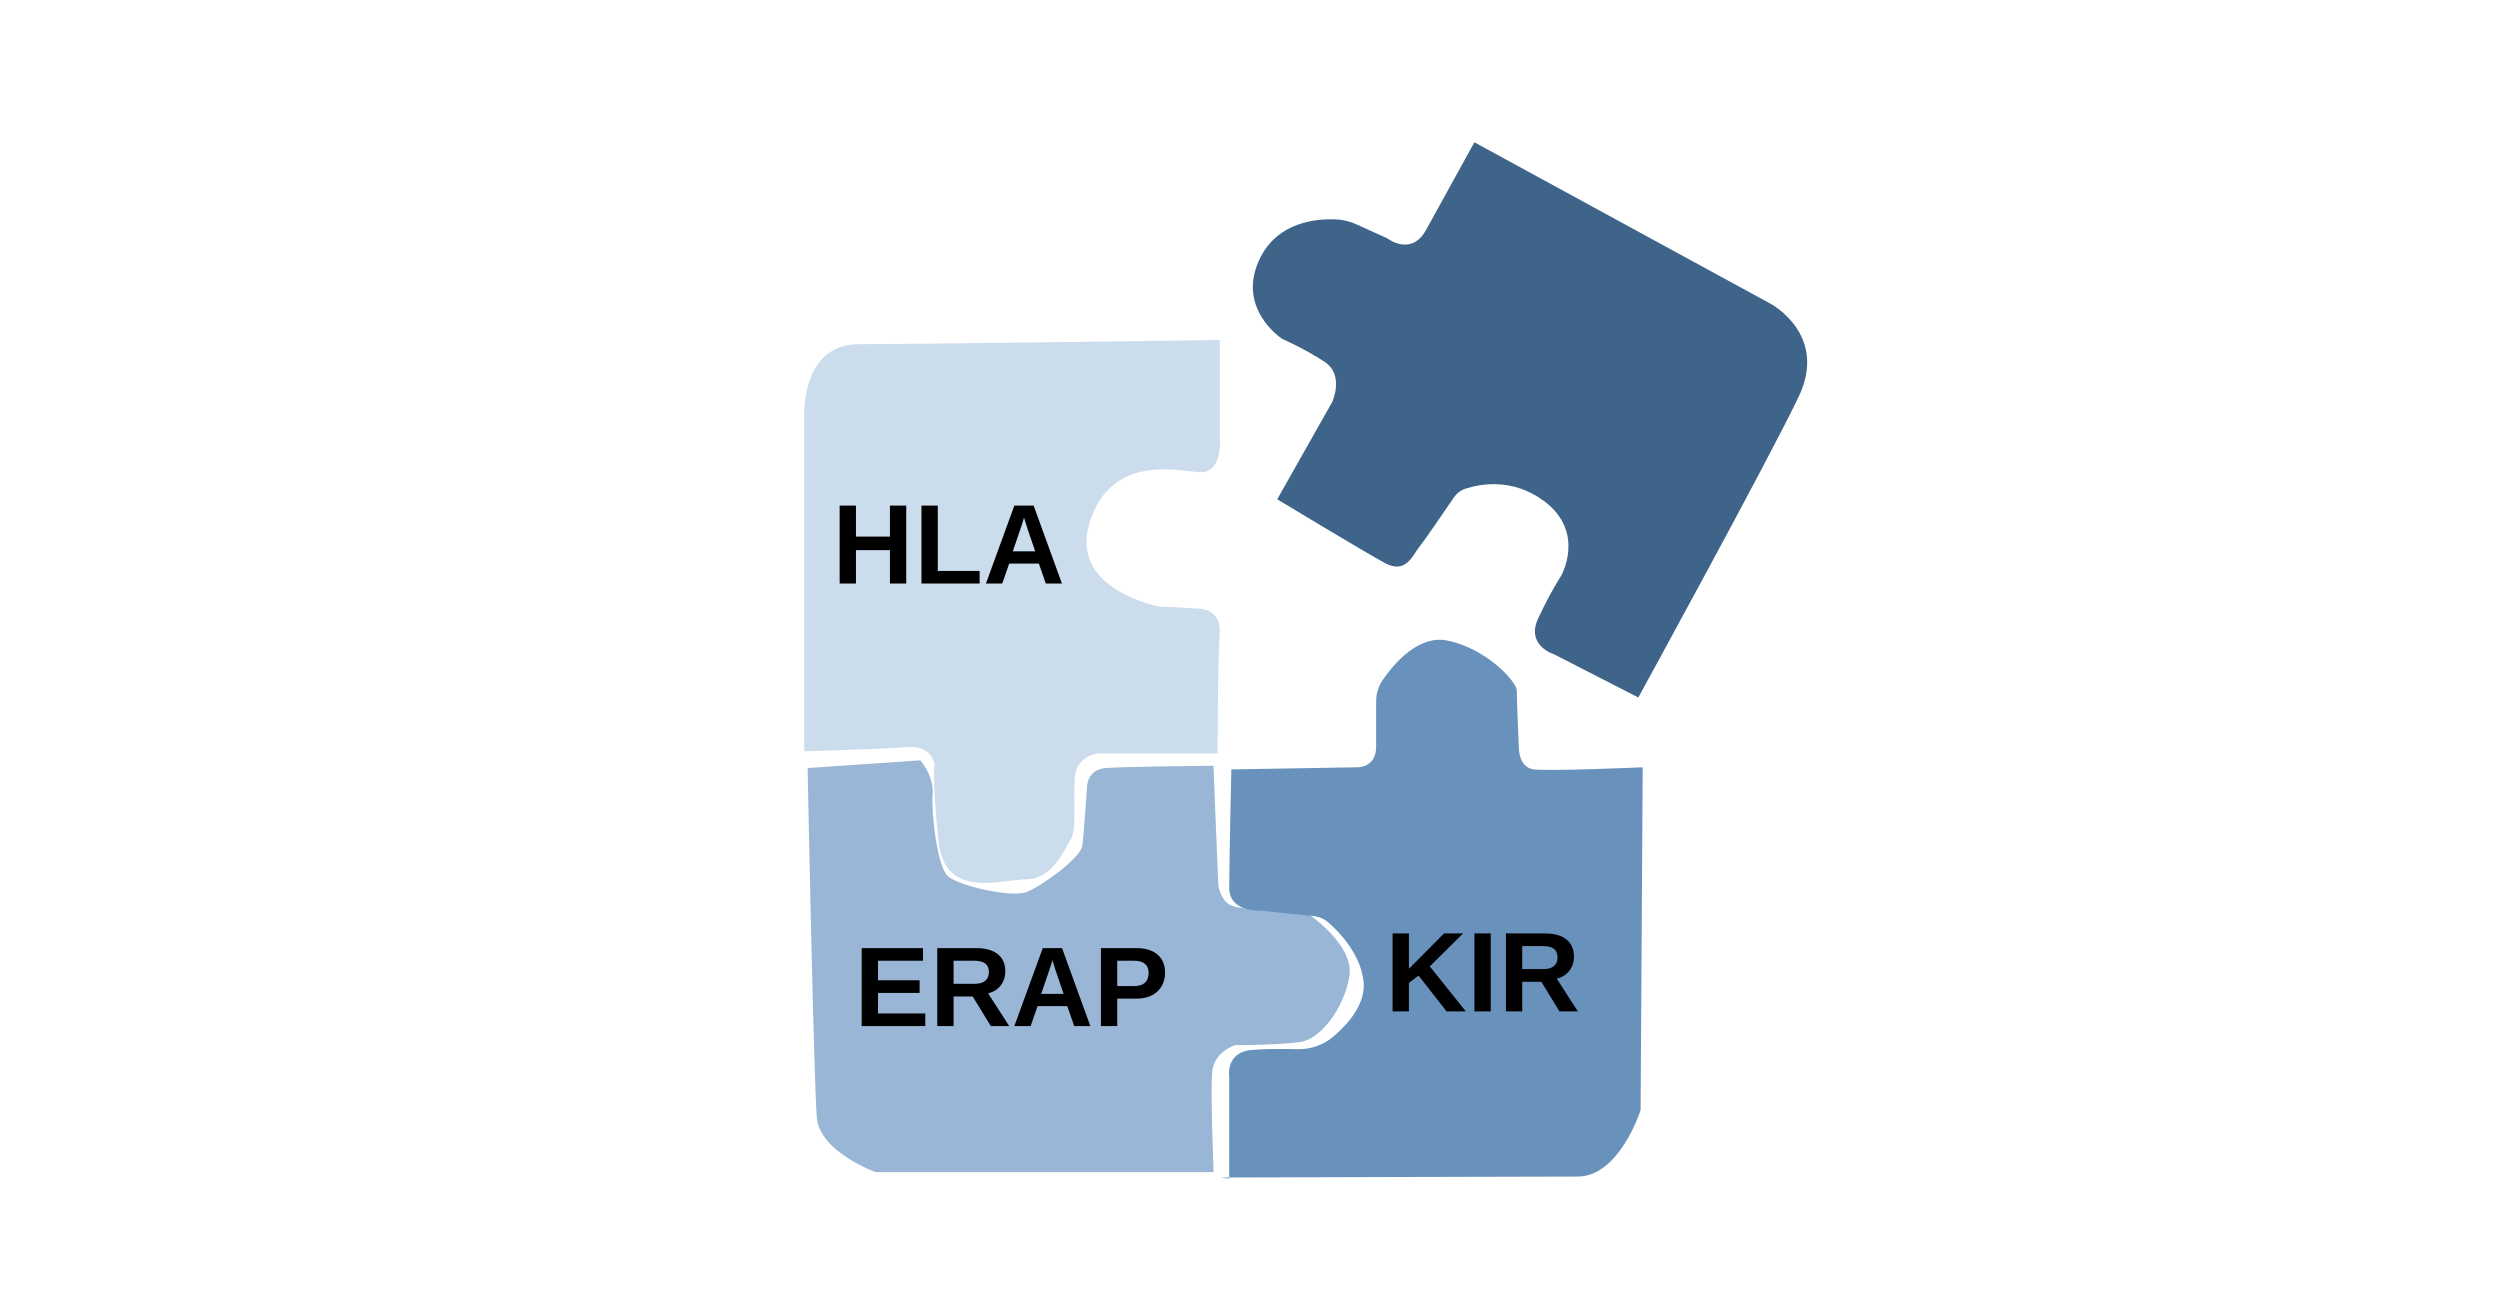
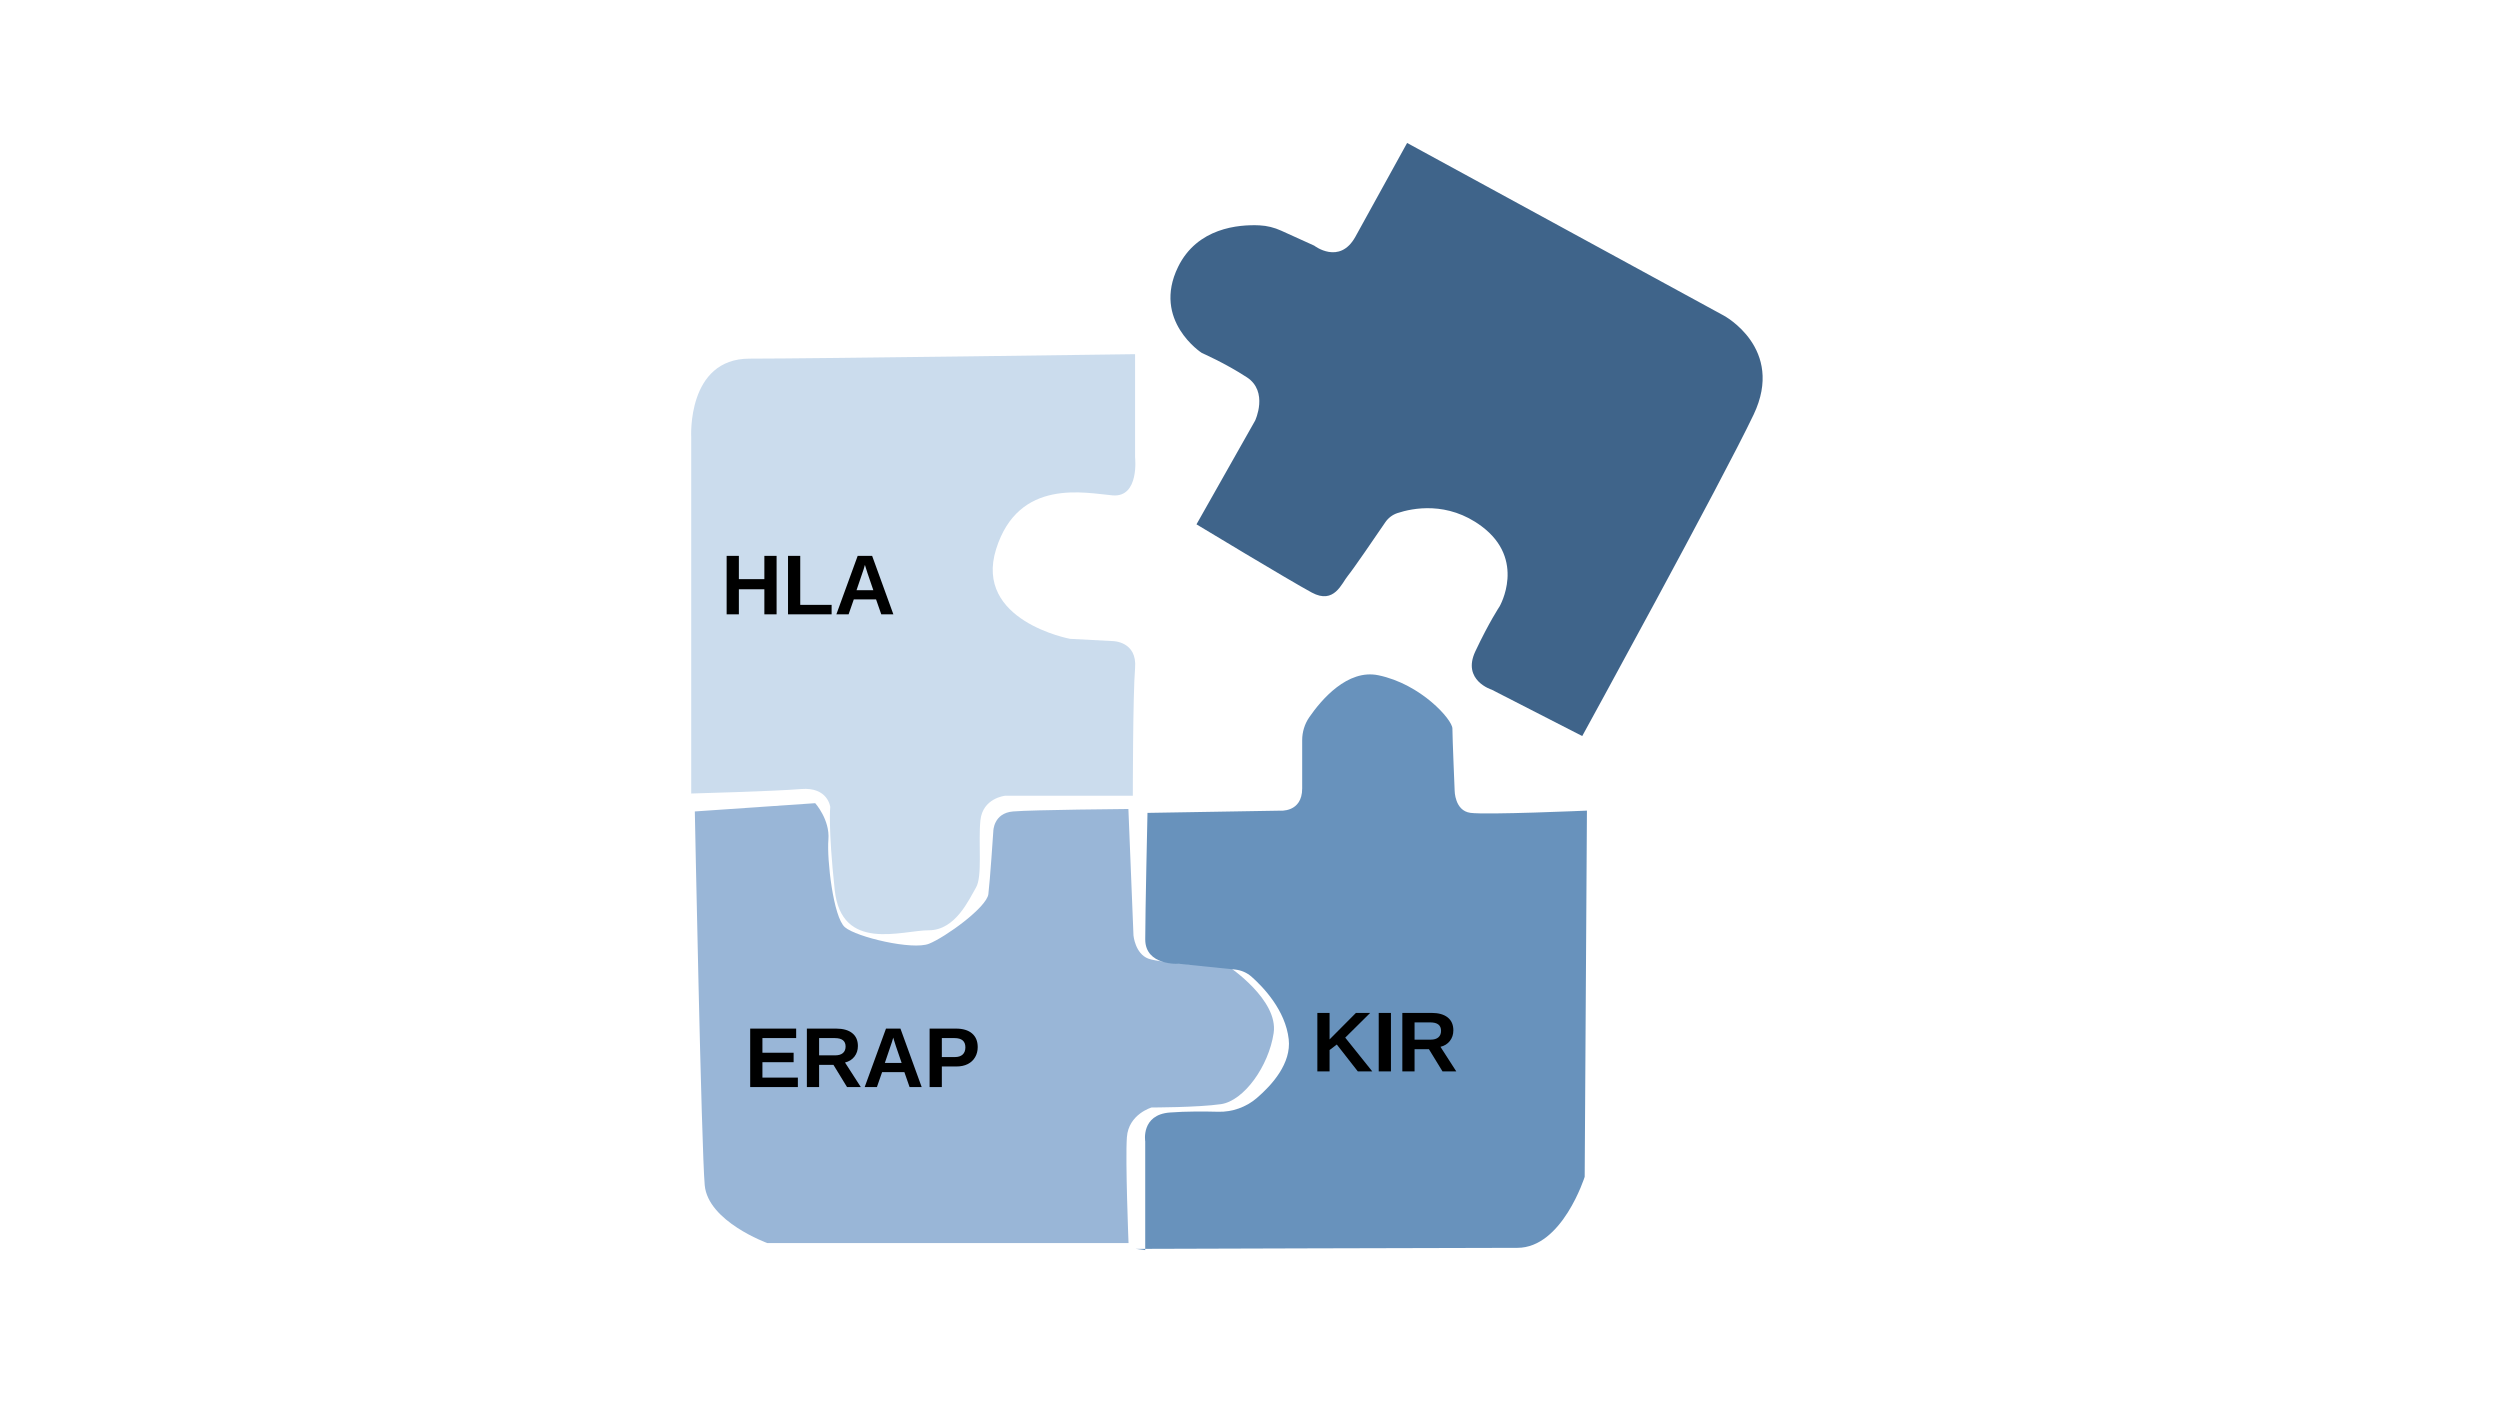
- <svg xmlns="http://www.w3.org/2000/svg" id="Layer_2" version="1.1" viewBox="0 0 1200 630">
-   <path style="fill:#99b6d7;fill-opacity:1;stroke:none;stroke-width:9.808;stroke-opacity:1;paint-order:fill markers stroke" d="m 387.651,368.668 54.092,-3.715 c 0,0 6.669,7.431 5.928,16.348 -0.741,8.917 2.223,34.925 7.41,39.384 5.187,4.459 30.38,10.403 37.79,7.431 7.41,-2.972 25.934,-16.348 26.675,-22.293 0.741,-5.945 2.223,-28.238 2.223,-28.238 0,0 0,-8.174 8.892,-8.917 8.892,-0.743 51.806,-1.108 51.806,-1.108 l 2.285,56.84 c 0,0 0.741,8.174 6.669,10.403 5.928,2.229 36.308,3.715 36.308,3.715 0,0 22.229,14.862 20.006,29.724 -2.223,14.862 -13.338,30.467 -23.711,31.953 -10.374,1.486 -31.121,1.486 -31.121,1.486 0,0 -10.374,2.972 -11.115,13.376 -0.741,10.403 0.741,47.558 0.741,47.558 H 420.254 c 0,0 -26.675,-9.66 -28.157,-26.008 -1.482,-16.348 -4.446,-167.94 -4.446,-167.94 z" id="path6" />
+ <svg xmlns="http://www.w3.org/2000/svg" id="Layer_2" version="1.1" viewBox="0 0 1600 900" width="1600" height="900">
+   <path style="fill:#99b6d7;fill-opacity:1;stroke:none;stroke-width:13.97;stroke-opacity:1;paint-order:fill markers stroke" d="m 444.689,519.326 77.045,-5.292 c 0,0 9.499,10.584 8.443,23.285 -1.055,12.701 3.166,49.746 10.554,56.097 7.388,6.351 43.272,14.818 53.826,10.584 10.554,-4.234 36.939,-23.285 37.995,-31.753 1.055,-8.467 3.166,-40.22 3.166,-40.22 0,0 0,-11.643 12.665,-12.701 12.665,-1.058 73.79,-1.578 73.79,-1.578 l 3.255,80.96 c 0,0 1.055,11.643 9.499,14.818 8.443,3.175 51.715,5.292 51.715,5.292 0,0 31.662,21.169 28.496,42.337 -3.166,21.169 -18.997,43.395 -33.773,45.512 -14.776,2.117 -44.327,2.117 -44.327,2.117 0,0 -14.776,4.234 -15.831,19.052 -1.055,14.818 1.055,67.739 1.055,67.739 h -231.136 c 0,0 -37.995,-13.76 -40.106,-37.045 -2.111,-23.285 -6.332,-239.204 -6.332,-239.204 z" id="path6" />
  <defs id="defs1">
    <style id="style1">
      .st0 {
        font-family: Arial-BoldMT, Arial;
        font-size: 54.39px;
        font-weight: 700;
      }

      .st1 {
        fill: none;
        stroke: #000;
        stroke-miterlimit: 10;
        stroke-width: 8px;
      }
    </style>
  </defs>
-   <path class="st1" d="M 386.03,360.61 V 200.46 c 0,0 -2.01,-35.25 26.19,-35.25 28.2,0 173.25,-2.01 173.25,-2.01 v 46.33 c 0,0 2.01,18.13 -10.07,17.12 -12.09,-1.01 -42.3,-8.06 -52.38,24.17 -10.07,32.23 33.24,40.29 33.24,40.29 l 19.14,1.01 c 0,0 11.08,0 10.07,12.09 -1.01,12.09 -1.01,57.41 -1.01,57.41 h -57.41 c 0,0 -10.07,1.01 -11.08,11.08 -1.01,10.07 1.01,25.18 -2.01,30.22 -3.02,5.04 -9.07,19.14 -21.15,19.14 -12.08,0 -39.28,10.07 -42.3,-18.13 -3.02,-28.2 -2.01,-37.27 -2.01,-37.27 0,0 -1.01,-9.07 -13.09,-8.06 -12.08,1.01 -49.36,2.01 -49.36,2.01 z" id="path1" style="fill:#cbdced;fill-opacity:1;stroke:none;stroke-opacity:1" />
-   <path class="st1" d="m 590.023,565.77 v -48.868 c 0,0 -2.01,-11.97 11.082,-12.96 7.221,-0.554 15.662,-0.495 21.793,-0.337 6.131,0.158 12.402,-2.01 17.172,-6.089 7.061,-6.029 15.642,-15.722 14.432,-26.494 -1.46,-12.979 -11.342,-23.355 -16.702,-28.097 -2.06,-1.822 -4.661,-2.94 -7.411,-3.218 l -25.243,-2.584 c 0,0 -15.112,1 -15.112,-10.97 0,-11.97 1.01,-56.838 1.01,-56.838 l 59.438,-1 c 0,0 10.071,1 10.071,-9.97 v -21.682 c 0,-3.673 1.09,-7.277 3.18,-10.316 5.411,-7.851 17.182,-21.761 31.074,-18.87 19.143,3.99 33.244,19.949 33.244,23.929 0,3.98 1.01,27.919 1.01,27.919 0,0 0,8.98 7.051,9.97 7.051,0.99 52.387,-1 52.387,-1 l -1.01,164.545 c 0,0 -10.071,31.909 -30.224,31.909 -20.153,0 -171.503,0.47 -171.503,0.47" id="path2" style="fill:#6892bc;fill-opacity:1;stroke:none;stroke-opacity:1" />
-   <path class="st1" d="M707.71,68.3l142.26,77.55s27.61,14.69,13.44,44.49-77.02,144.45-77.02,144.45l-40.66-20.83s-13.51-4.17-7.37-17.23c6.14-13.05,10.91-20.22,10.91-20.22,0,0,12.11-20.97-8.17-36.03-15.22-11.3-30.9-8.14-37.77-5.87-2.23.74-4.13,2.21-5.45,4.15-4.25,6.25-14.5,21.23-16.76,23.96-2.87,3.47-6.14,13.05-16.24,7.6s-51.82-30.66-51.82-30.66l26.35-46.61s6.14-13.05-3.74-19.48c-9.88-6.43-20.22-10.91-20.22-10.91,0,0-22.47-14.53-10.66-38.67,8.59-17.55,27.13-19.12,36.61-18.67,3.37.16,6.66.99,9.73,2.39l14.82,6.72s11.39,8.85,18.5-3.97,23.25-42.16,23.25-42.16Z" id="path3" style="fill:#3f648a;fill-opacity:1;stroke:none;stroke-opacity:1" />
-   <text class="st0" transform="translate(399.39 280.1)" id="text3" style="fill:#000000;fill-opacity:1">
-     <tspan x="0" y="0" id="tspan3" style="fill:#000000;fill-opacity:1">HLA</tspan>
+   <path class="st1" d="M 442.38,507.848 V 279.739 c 0,0 -2.863,-50.208 37.304,-50.208 40.167,0 246.768,-2.863 246.768,-2.863 v 65.99 c 0,0 2.863,25.823 -14.343,24.385 -17.22,-1.439 -60.25,-11.48 -74.607,34.426 -14.343,45.907 47.345,57.387 47.345,57.387 l 27.262,1.439 c 0,0 15.782,0 14.343,17.22 -1.439,17.22 -1.439,81.772 -1.439,81.772 h -81.772 c 0,0 -14.343,1.439 -15.782,15.782 -1.439,14.343 1.439,35.865 -2.863,43.044 -4.302,7.179 -12.919,27.262 -30.125,27.262 -17.206,0 -55.948,14.343 -60.25,-25.823 -4.302,-40.167 -2.863,-53.085 -2.863,-53.085 0,0 -1.439,-12.919 -18.645,-11.48 -17.206,1.439 -70.306,2.863 -70.306,2.863 z" id="path1" style="fill:#cbdced;fill-opacity:1;stroke:none;stroke-opacity:1" />
+   <path class="st1" d="m 732.938,800.068 v -69.606 c 0,0 -2.863,-17.049 15.784,-18.459 10.285,-0.79 22.308,-0.705 31.041,-0.479 8.732,0.226 17.664,-2.863 24.459,-8.673 10.057,-8.588 22.28,-22.393 20.556,-37.736 -2.08,-18.487 -16.154,-33.266 -23.79,-40.02 -2.935,-2.595 -6.638,-4.188 -10.556,-4.583 l -35.955,-3.681 c 0,0 -21.525,1.424 -21.525,-15.625 0,-17.049 1.439,-80.958 1.439,-80.958 l 84.66,-1.424 c 0,0 14.345,1.424 14.345,-14.2 v -30.883 c 0,-5.232 1.553,-10.365 4.53,-14.694 7.707,-11.183 24.474,-30.995 44.26,-26.878 27.266,5.683 47.352,28.415 47.352,34.084 0,5.669 1.439,39.767 1.439,39.767 0,0 0,12.79 10.043,14.2 10.043,1.41 74.617,-1.424 74.617,-1.424 l -1.439,234.369 c 0,0 -14.345,45.45 -43.05,45.45 -28.704,0 -244.28,0.67 -244.28,0.67" id="path2" style="fill:#6892bc;fill-opacity:1;stroke:none;stroke-opacity:1" />
+   <path class="st1" d="m 900.564,91.498 202.628,110.458 c 0,0 39.326,20.924 19.143,63.369 -20.183,42.446 -109.703,205.747 -109.703,205.747 L 954.718,441.403 c 0,0 -19.243,-5.94 -10.497,-24.541 8.745,-18.588 15.54,-28.8 15.54,-28.8 0,0 17.249,-29.869 -11.637,-51.319 -21.679,-16.095 -44.012,-11.594 -53.798,-8.361 -3.176,1.054 -5.883,3.148 -7.763,5.911 -6.053,8.902 -20.653,30.239 -23.872,34.127 -4.088,4.942 -8.745,18.588 -23.131,10.825 -14.386,-7.763 -73.81,-43.67 -73.81,-43.67 l 37.532,-66.389 c 0,0 8.745,-18.588 -5.327,-27.746 -14.073,-9.159 -28.8,-15.54 -28.8,-15.54 0,0 -32.005,-20.696 -15.184,-55.08 12.235,-24.997 38.643,-27.234 52.145,-26.593 4.8,0.228 9.486,1.41 13.859,3.404 l 21.109,9.572 c 0,0 16.223,12.605 26.35,-5.655 10.127,-18.26 33.116,-60.05 33.116,-60.05 z" id="path3" style="fill:#3f648a;fill-opacity:1;stroke:none;stroke-opacity:1" />
+   <text class="st0" id="text3" style="fill:#000000;fill-opacity:1;stroke-width:1.424" x="461.41" y="393.174">
+     <tspan x="461.41" y="393.174" id="tspan3" style="fill:#000000;fill-opacity:1;stroke-width:1.424">HLA</tspan>
  </text>
-   <text class="st0" transform="translate(664.81 485.46)" id="text4" style="fill:#000000;fill-opacity:1">
-     <tspan x="0" y="0" id="tspan4" style="fill:#000000;fill-opacity:1">KIR</tspan>
+   <text class="st0" id="text4" style="fill:#000000;fill-opacity:1;stroke-width:1.424" x="839.46" y="685.678">
+     <tspan x="839.46" y="685.678" id="tspan4" style="fill:#000000;fill-opacity:1;stroke-width:1.424">KIR</tspan>
  </text>
-   <text class="st0" transform="translate(409.97 492.51)" id="text5" style="fill:#000000;fill-opacity:1">
-     <tspan x="0" y="0" id="tspan5" style="fill:#000000;fill-opacity:1">ERAP</tspan>
+   <text class="st0" id="text5" style="fill:#000000;fill-opacity:1;stroke-width:1.424" x="476.479" y="695.72">
+     <tspan x="476.479" y="695.72" id="tspan5" style="fill:#000000;fill-opacity:1;stroke-width:1.424">ERAP</tspan>
  </text>
</svg>
